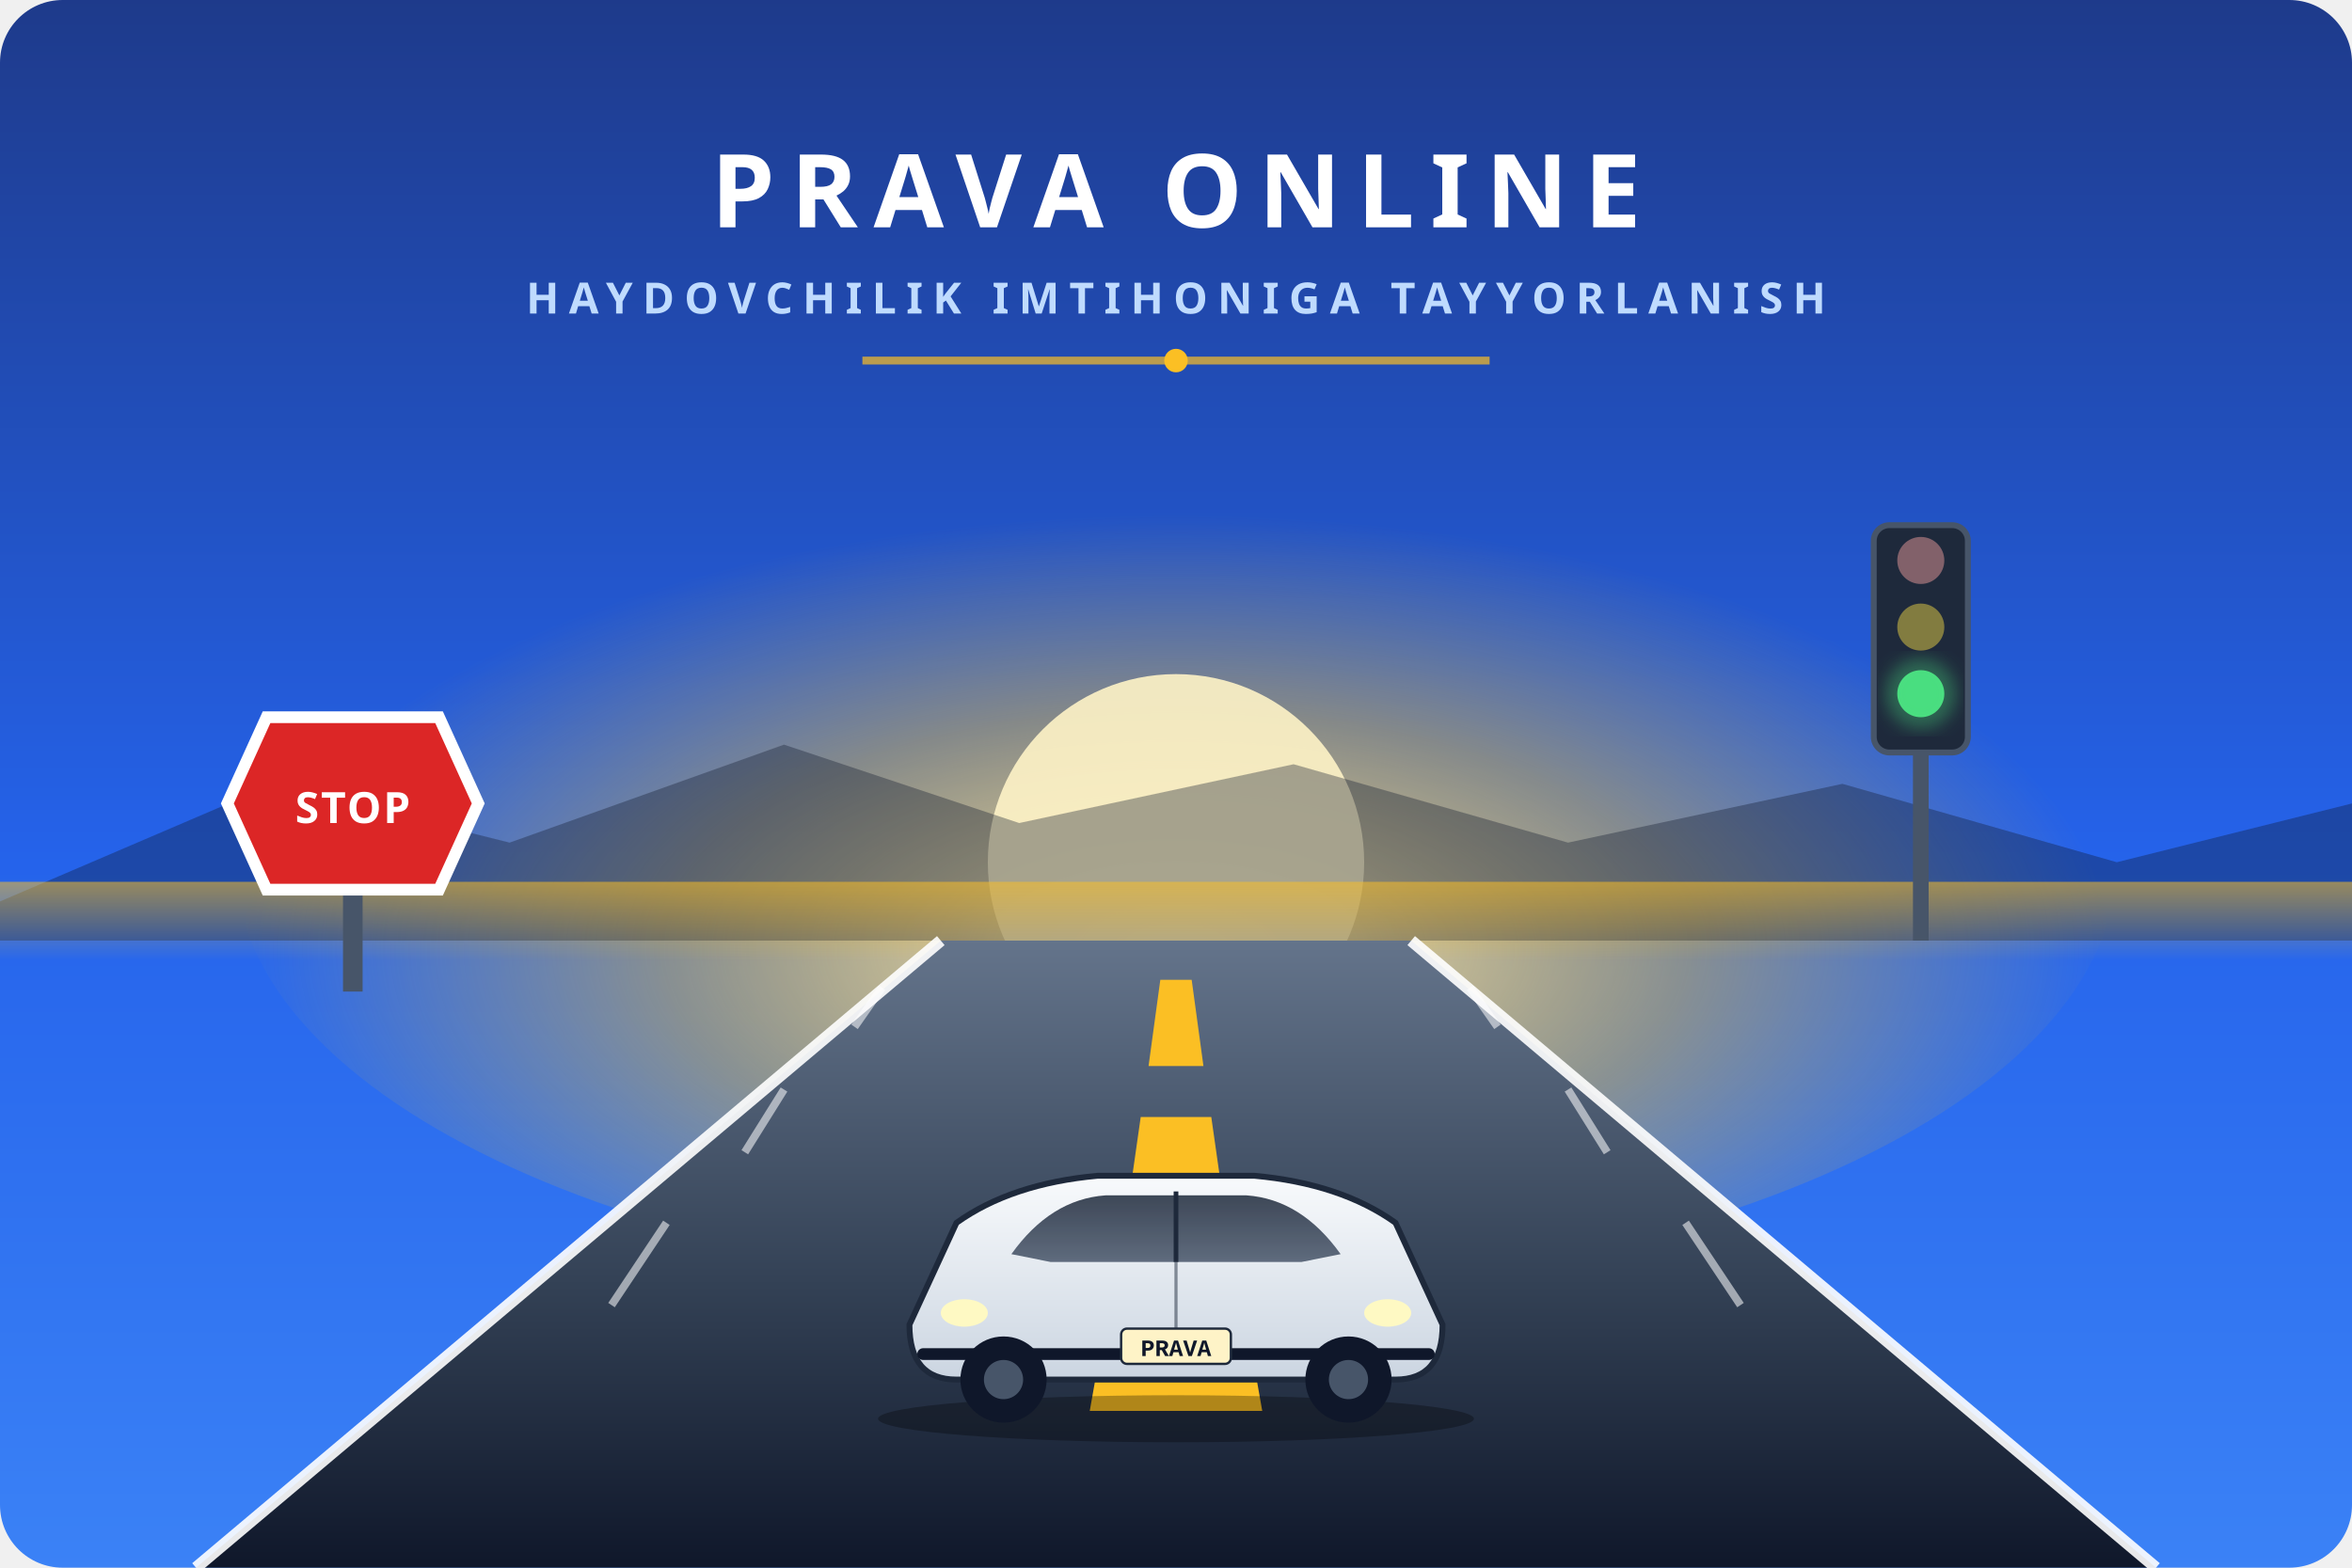
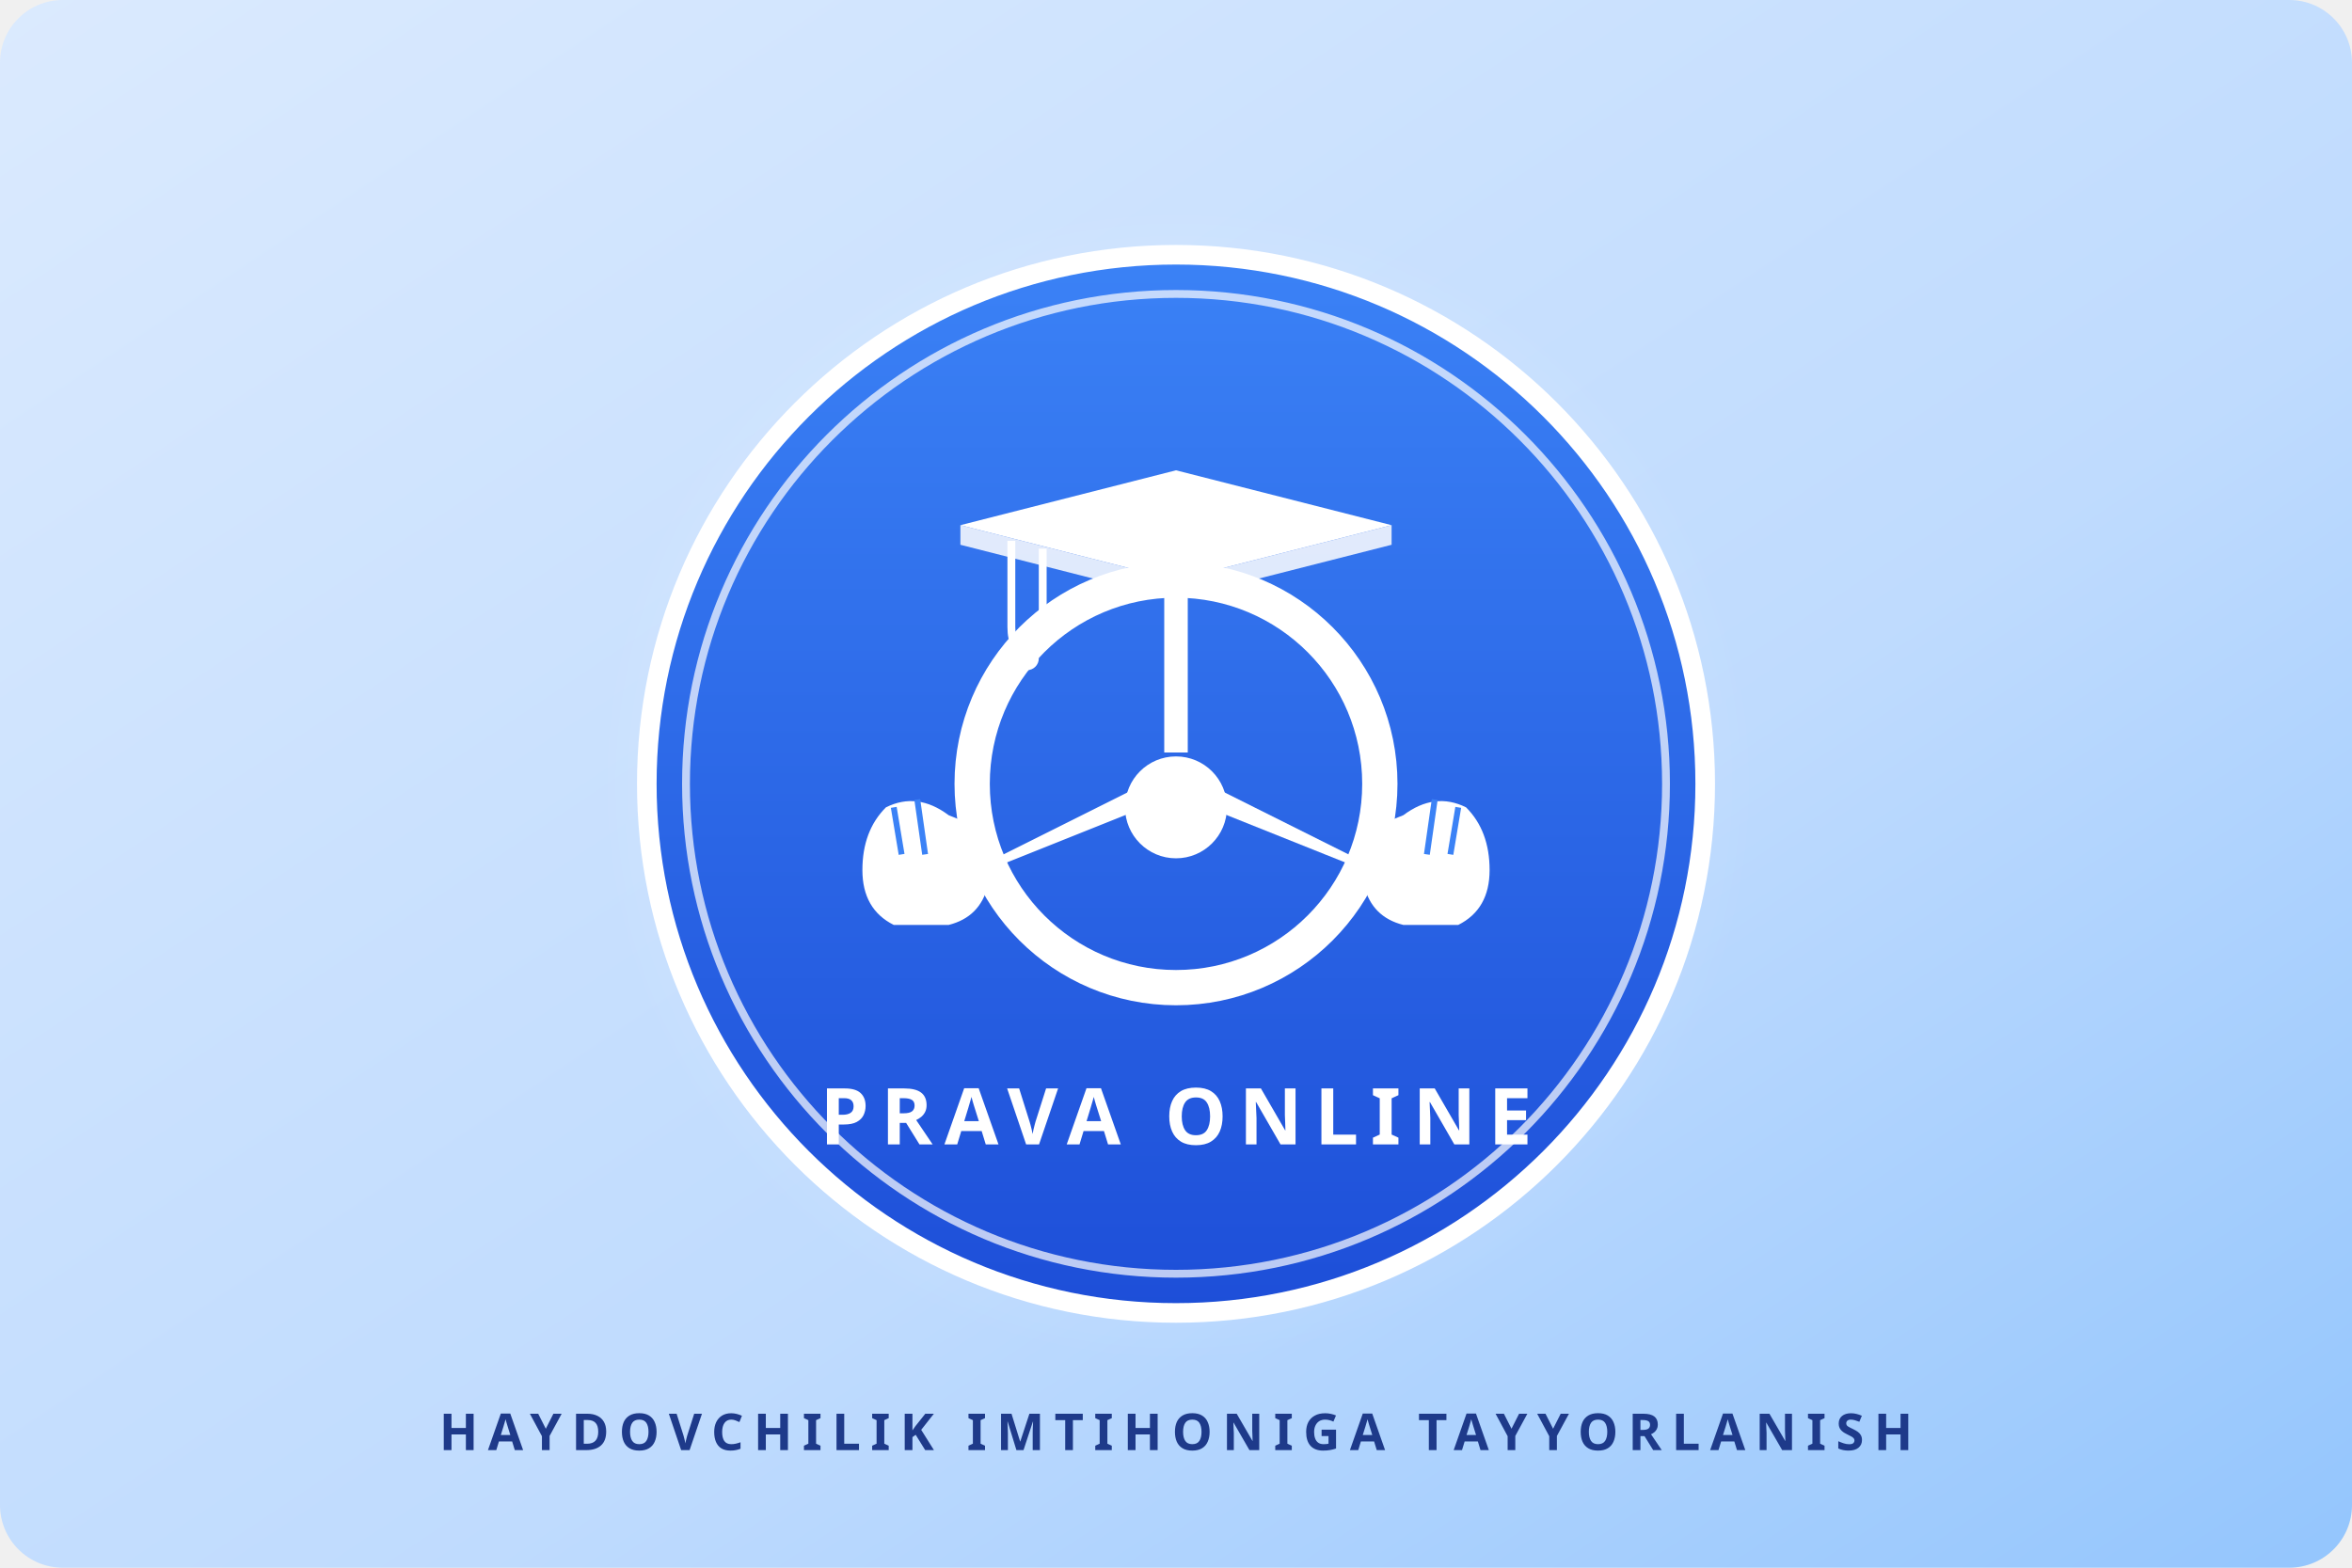
- <svg xmlns="http://www.w3.org/2000/svg" viewBox="0 0 600 400" role="img" aria-label="Prava Online — Haydovchilik imtihoniga tayyorlanish">
+ <svg xmlns="http://www.w3.org/2000/svg" viewBox="0 0 600 400" role="img" aria-label="Prava Online">
  <defs>
-     <linearGradient id="sky" x1="0" y1="0" x2="0" y2="1">
-       <stop offset="0%" stop-color="#1e3a8a" />
-       <stop offset="55%" stop-color="#2563eb" />
-       <stop offset="100%" stop-color="#3b82f6" />
+     <linearGradient id="bg" x1="0" y1="0" x2="1" y2="1">
+       <stop offset="0%" stop-color="#dbeafe" />
+       <stop offset="60%" stop-color="#bfdbfe" />
+       <stop offset="100%" stop-color="#93c5fd" />
    </linearGradient>
-     <linearGradient id="road" x1="0" y1="0" x2="0" y2="1">
-       <stop offset="0%" stop-color="#64748b" />
-       <stop offset="55%" stop-color="#334155" />
-       <stop offset="100%" stop-color="#0f172a" />
+     <radialGradient id="glow" cx="50%" cy="50%" r="55%">
+       <stop offset="0%" stop-color="#ffffff" stop-opacity="0.55" />
+       <stop offset="70%" stop-color="#ffffff" stop-opacity="0" />
+     </radialGradient>
+     <linearGradient id="ring" x1="0" y1="0" x2="0" y2="1">
+       <stop offset="0%" stop-color="#3b82f6" />
+       <stop offset="100%" stop-color="#1d4ed8" />
    </linearGradient>
-     <linearGradient id="hor" x1="0" y1="0" x2="0" y2="1">
-       <stop offset="0%" stop-color="#fbbf24" stop-opacity="0.55" />
-       <stop offset="100%" stop-color="#fbbf24" stop-opacity="0" />
-     </linearGradient>
-     <radialGradient id="sun" cx="50%" cy="60%" r="50%">
-       <stop offset="0%" stop-color="#fef3c7" />
-       <stop offset="55%" stop-color="#fbbf24" stop-opacity="0.45" />
-       <stop offset="100%" stop-color="#fbbf24" stop-opacity="0" />
-     </radialGradient>
-     <linearGradient id="carBody" x1="0" y1="0" x2="0" y2="1">
-       <stop offset="0%" stop-color="#f8fafc" />
-       <stop offset="100%" stop-color="#cbd5e1" />
-     </linearGradient>
-     <linearGradient id="windshield" x1="0" y1="0" x2="0" y2="1">
-       <stop offset="0%" stop-color="#1e293b" />
-       <stop offset="100%" stop-color="#475569" />
-     </linearGradient>
-     <filter id="soft" x="-10%" y="-10%" width="120%" height="120%">
-       <feGaussianBlur stdDeviation="2" />
-     </filter>
  </defs>
-   <rect width="600" height="400" fill="url(#sky)" rx="16" />
-   <ellipse cx="300" cy="220" rx="240" ry="110" fill="url(#sun)" />
-   <circle cx="300" cy="220" r="48" fill="#fef3c7" opacity="0.9" />
-   <path d="M 0 230 L 70 200 L 130 215 L 200 190 L 260 210 L 330 195 L 400 215 L 470 200 L 540 220 L 600 205 L 600 240 L 0 240 Z" fill="#0f172a" opacity="0.35" />
-   <rect x="0" y="225" width="600" height="20" fill="url(#hor)" />
-   <path d="M 50 400 L 240 240 L 360 240 L 550 400 Z" fill="url(#road)" />
-   <g fill="#fbbf24">
-     <polygon points="296,250 304,250 307,272 293,272" />
-     <polygon points="291,285 309,285 313,313 287,313" />
-     <polygon points="284,326 316,326 322,360 278,360" />
+   <rect width="600" height="400" fill="url(#bg)" rx="16" />
+   <circle cx="300" cy="200" r="190" fill="url(#glow)" />
+   <g transform="translate(300,200)">
+     <circle r="135" fill="url(#ring)" stroke="#ffffff" stroke-width="5" />
+     <circle r="125" fill="none" stroke="#ffffff" stroke-width="2" opacity="0.7" />
+     <g transform="translate(0,-58)">
+       <polygon points="-55,-8 0,-22 55,-8 0,6" fill="#ffffff" />
+       <polygon points="-55,-8 -55,-3 0,11 55,-3 55,-8 0,6" fill="#ffffff" opacity="0.85" />
+       <path d="M -42 -4 L -42 18 Q -42 24 -38 24 Q -34 24 -34 18 L -34 -2" stroke="#ffffff" stroke-width="2" fill="none" />
+       <circle cx="-38" cy="26" r="3" fill="#ffffff" />
+     </g>
+     <g stroke="#ffffff" fill="none" stroke-width="9" stroke-linecap="round">
+       <circle r="52" />
+     </g>
+     <g fill="#ffffff">
+       <circle cy="6" r="13" />
+       <path d="M -3 -50 L 3 -50 L 3 -8 L -3 -8 Z" />
+       <path d="M -48 22 L -44 18 L -8 0 L -8 6 Z" transform="rotate(0)" />
+       <path d="M 48 22 L 44 18 L 8 0 L 8 6 Z" />
+     </g>
+     <g fill="#ffffff" transform="translate(-58,8)">
+       <path d="M 0 0 Q -8 -6 -16 -2 Q -22 4 -22 14 Q -22 24 -14 28 L 0 28 Q 8 26 10 18 L 10 4 Z" />
+       <line x1="-14" y1="-2" x2="-12" y2="10" stroke="#3b82f6" stroke-width="1.5" />
+       <line x1="-8" y1="-4" x2="-6" y2="10" stroke="#3b82f6" stroke-width="1.5" />
+     </g>
+     <g fill="#ffffff" transform="translate(58,8) scale(-1,1)">
+       <path d="M 0 0 Q -8 -6 -16 -2 Q -22 4 -22 14 Q -22 24 -14 28 L 0 28 Q 8 26 10 18 L 10 4 Z" />
+       <line x1="-14" y1="-2" x2="-12" y2="10" stroke="#3b82f6" stroke-width="1.5" />
+       <line x1="-8" y1="-4" x2="-6" y2="10" stroke="#3b82f6" stroke-width="1.5" />
+     </g>
+     <text y="92" text-anchor="middle" font-family="'Segoe UI', system-ui, sans-serif" font-size="20" font-weight="900" fill="#ffffff" letter-spacing="3">PRAVA ONLINE</text>
  </g>
-   <line x1="240" y1="240" x2="50" y2="400" stroke="#ffffff" stroke-width="3" opacity="0.9" />
-   <line x1="360" y1="240" x2="550" y2="400" stroke="#ffffff" stroke-width="3" opacity="0.9" />
-   <g stroke="#ffffff" stroke-width="2" opacity="0.55">
-     <line x1="225" y1="252" x2="218" y2="262" />
-     <line x1="200" y1="278" x2="190" y2="294" />
-     <line x1="170" y1="312" x2="156" y2="333" />
-     <line x1="375" y1="252" x2="382" y2="262" />
-     <line x1="400" y1="278" x2="410" y2="294" />
-     <line x1="430" y1="312" x2="444" y2="333" />
-   </g>
-   <g transform="translate(90,205)">
-     <rect x="-2.5" y="0" width="5" height="48" fill="#475569" />
-     <polygon points="-22,-22 22,-22 32,0 22,22 -22,22 -32,0" fill="#dc2626" stroke="#ffffff" stroke-width="3" />
-     <text x="0" y="5" text-anchor="middle" font-family="'Segoe UI', system-ui, sans-serif" font-size="11" font-weight="900" fill="#ffffff" letter-spacing="0.5">STOP</text>
-   </g>
-   <g transform="translate(490,180)">
-     <rect x="-2" y="0" width="4" height="60" fill="#475569" />
-     <rect x="-12" y="-46" width="24" height="58" rx="4" fill="#1e293b" stroke="#475569" stroke-width="1.5" />
-     <circle cx="0" cy="-37" r="6" fill="#fca5a5" opacity="0.45" />
-     <circle cx="0" cy="-20" r="6" fill="#fde047" opacity="0.45" />
-     <circle cx="0" cy="-3" r="6" fill="#4ade80" />
-     <circle cx="0" cy="-3" r="9" fill="#4ade80" opacity="0.35" filter="url(#soft)" />
-   </g>
-   <g transform="translate(300,330)">
-     <ellipse cx="0" cy="32" rx="76" ry="6" fill="#000000" opacity="0.30" />
-     <path d="M -68 8 L -56 -18 Q -42 -28 -20 -30 L 20 -30 Q 42 -28 56 -18 L 68 8 Q 68 22 56 22 L -56 22 Q -68 22 -68 8 Z" fill="url(#carBody)" stroke="#1e293b" stroke-width="1.5" />
-     <path d="M -42 -10 Q -32 -24 -18 -25 L 18 -25 Q 32 -24 42 -10 L 32 -8 L -32 -8 Z" fill="url(#windshield)" opacity="0.85" />
-     <line x1="0" y1="-26" x2="0" y2="-8" stroke="#1e293b" stroke-width="1.2" />
-     <line x1="0" y1="-8" x2="0" y2="14" stroke="#1e293b" stroke-width="0.8" opacity="0.5" />
-     <ellipse cx="-54" cy="5" rx="6" ry="3.5" fill="#fef9c3" />
-     <ellipse cx="54" cy="5" rx="6" ry="3.5" fill="#fef9c3" />
-     <rect x="-66" y="14" width="132" height="3" fill="#0f172a" rx="1.5" />
-     <circle cx="-44" cy="22" r="11" fill="#0f172a" />
-     <circle cx="-44" cy="22" r="5" fill="#475569" />
-     <circle cx="44" cy="22" r="11" fill="#0f172a" />
-     <circle cx="44" cy="22" r="5" fill="#475569" />
-     <rect x="-14" y="9" width="28" height="9" rx="1.5" fill="#fef3c7" stroke="#1e293b" stroke-width="0.6" />
-     <text x="0" y="16" text-anchor="middle" font-family="'Courier New', monospace" font-size="6" font-weight="900" fill="#0f172a">PRAVA</text>
-   </g>
-   <g>
-     <text x="300" y="58" text-anchor="middle" font-family="'Segoe UI', system-ui, sans-serif" font-size="26" font-weight="900" fill="#ffffff" letter-spacing="4">PRAVA ONLINE</text>
-     <text x="300" y="80" text-anchor="middle" font-family="'Segoe UI', system-ui, sans-serif" font-size="11" font-weight="600" fill="#bfdbfe" letter-spacing="2.5">HAYDOVCHILIK IMTIHONIGA TAYYORLANISH</text>
-     <line x1="220" y1="92" x2="380" y2="92" stroke="#fbbf24" stroke-width="2" opacity="0.7" />
-     <circle cx="300" cy="92" r="3" fill="#fbbf24" />
-   </g>
+   <text x="300" y="370" text-anchor="middle" font-family="'Segoe UI', system-ui, sans-serif" font-size="13" font-weight="700" fill="#1e3a8a" letter-spacing="2.5">
+     HAYDOVCHILIK IMTIHONIGA TAYYORLANISH
+   </text>
</svg>
